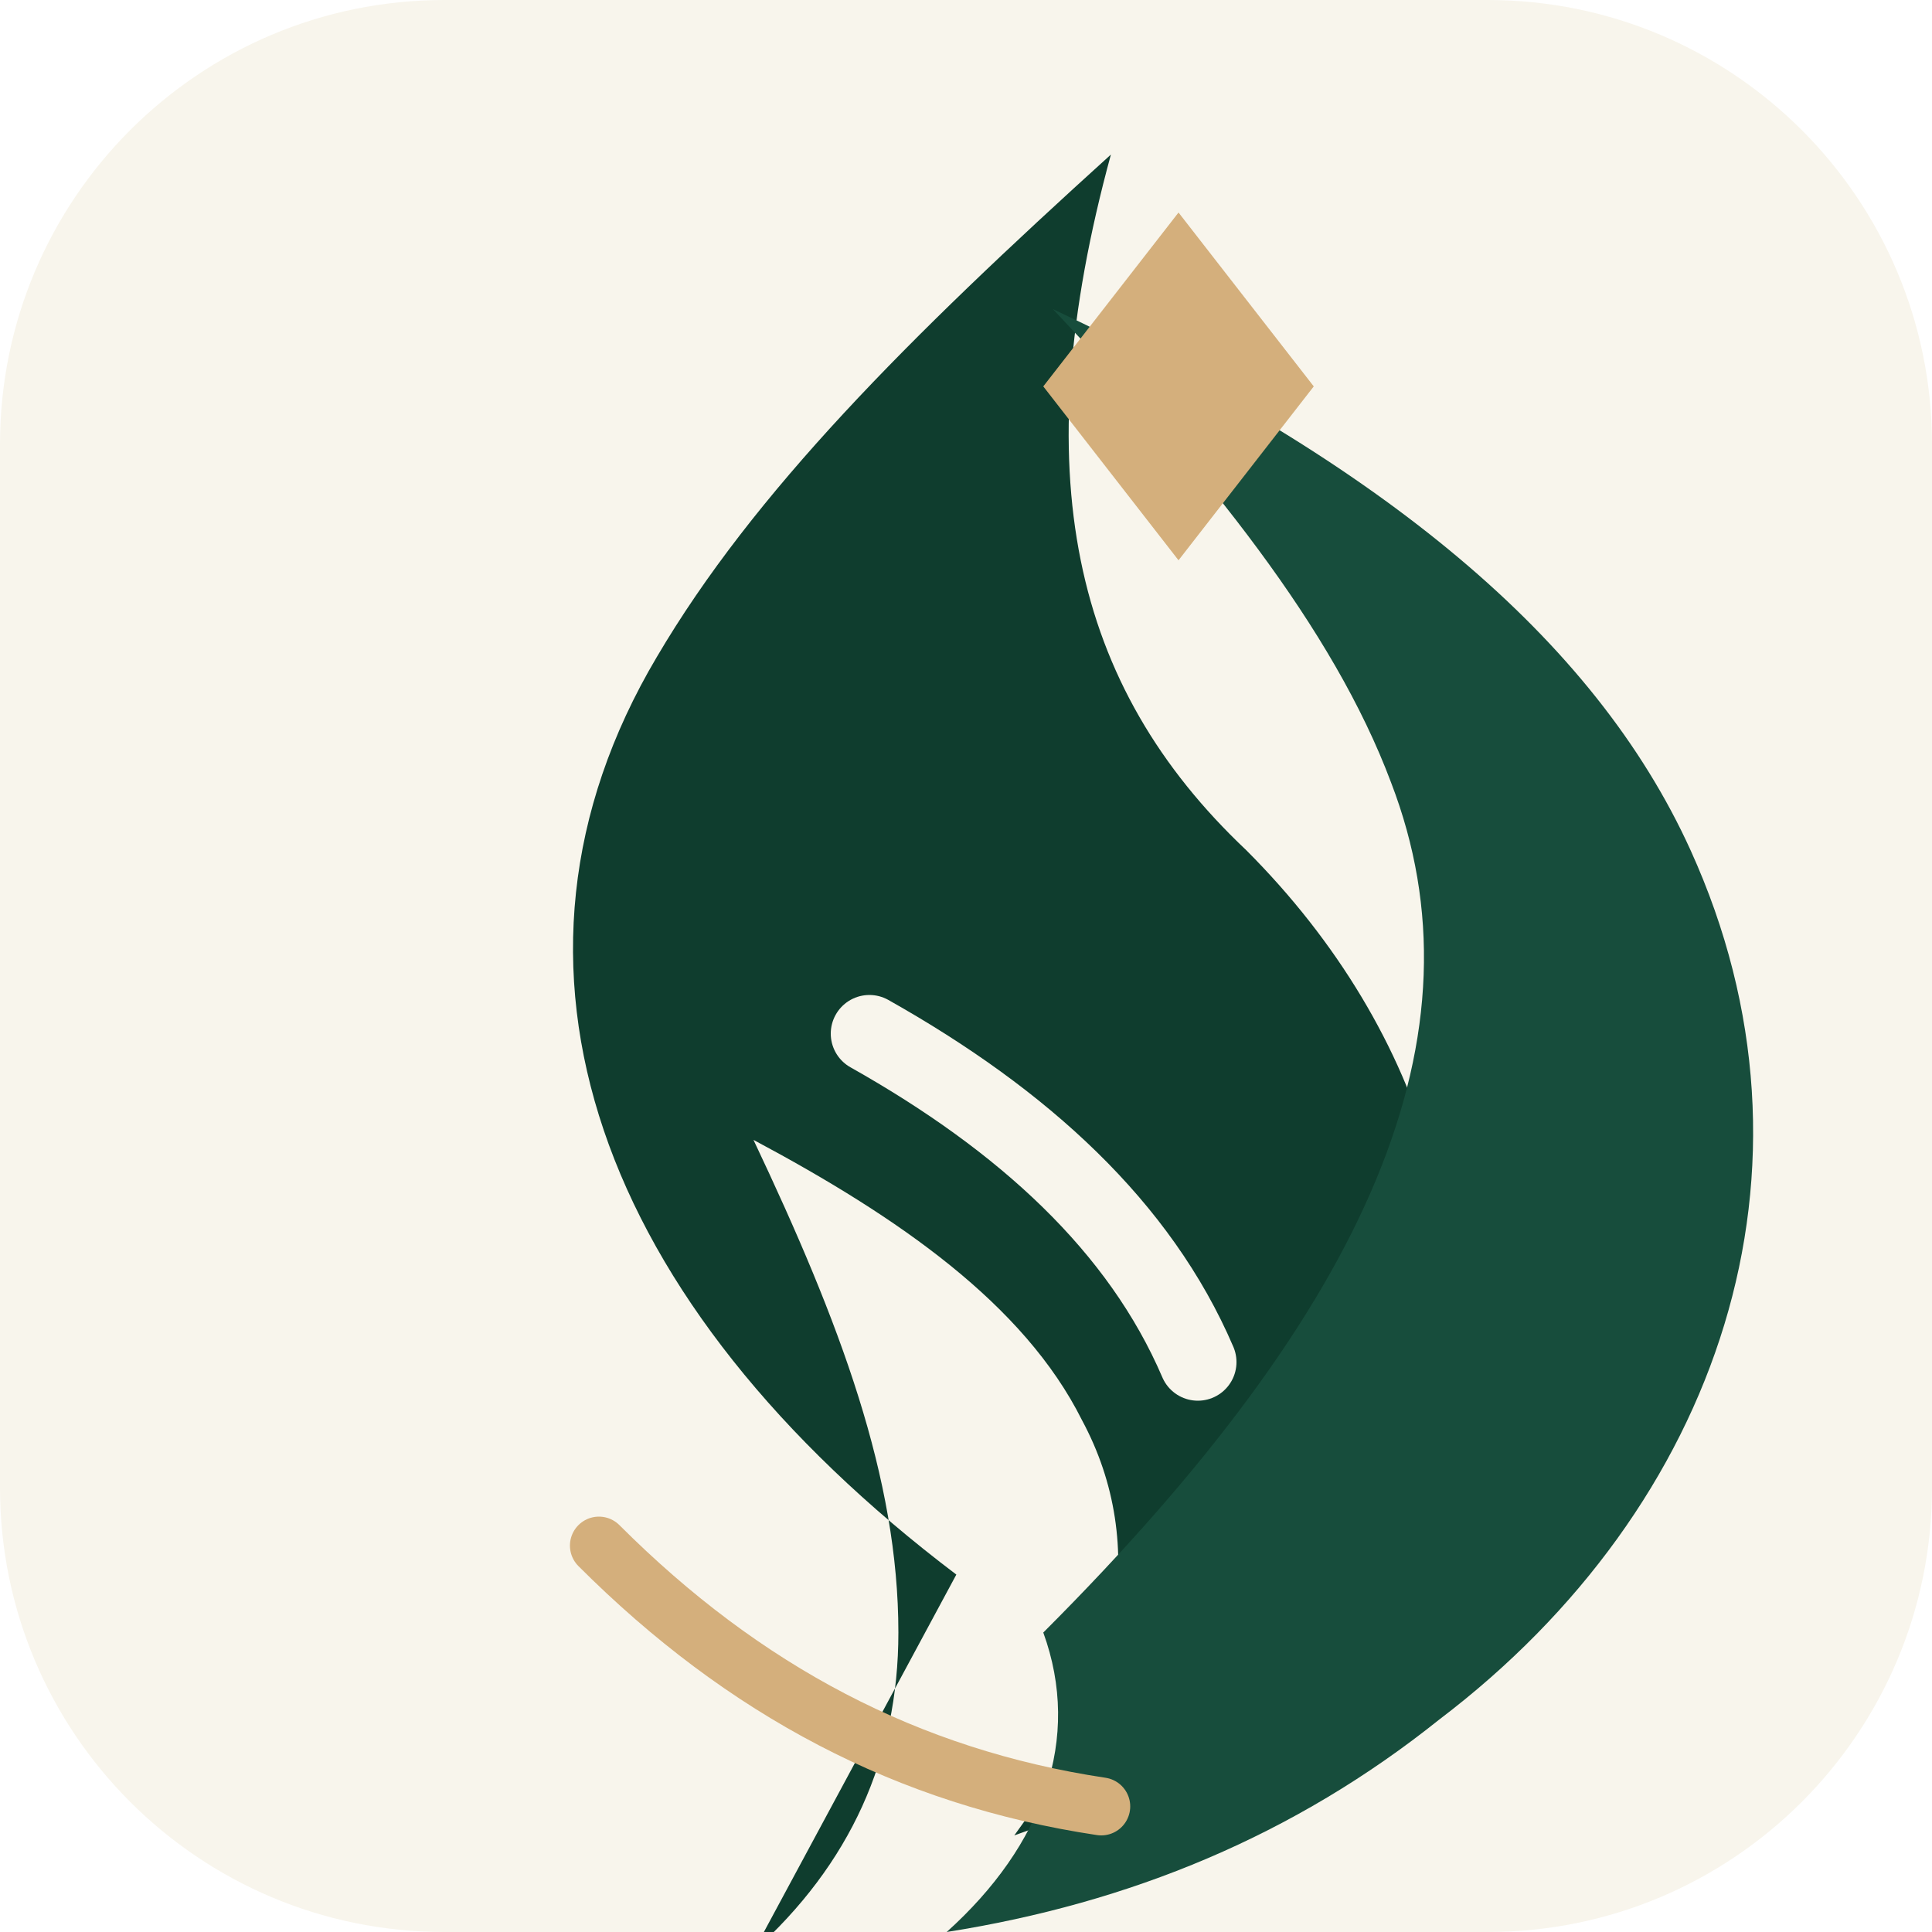
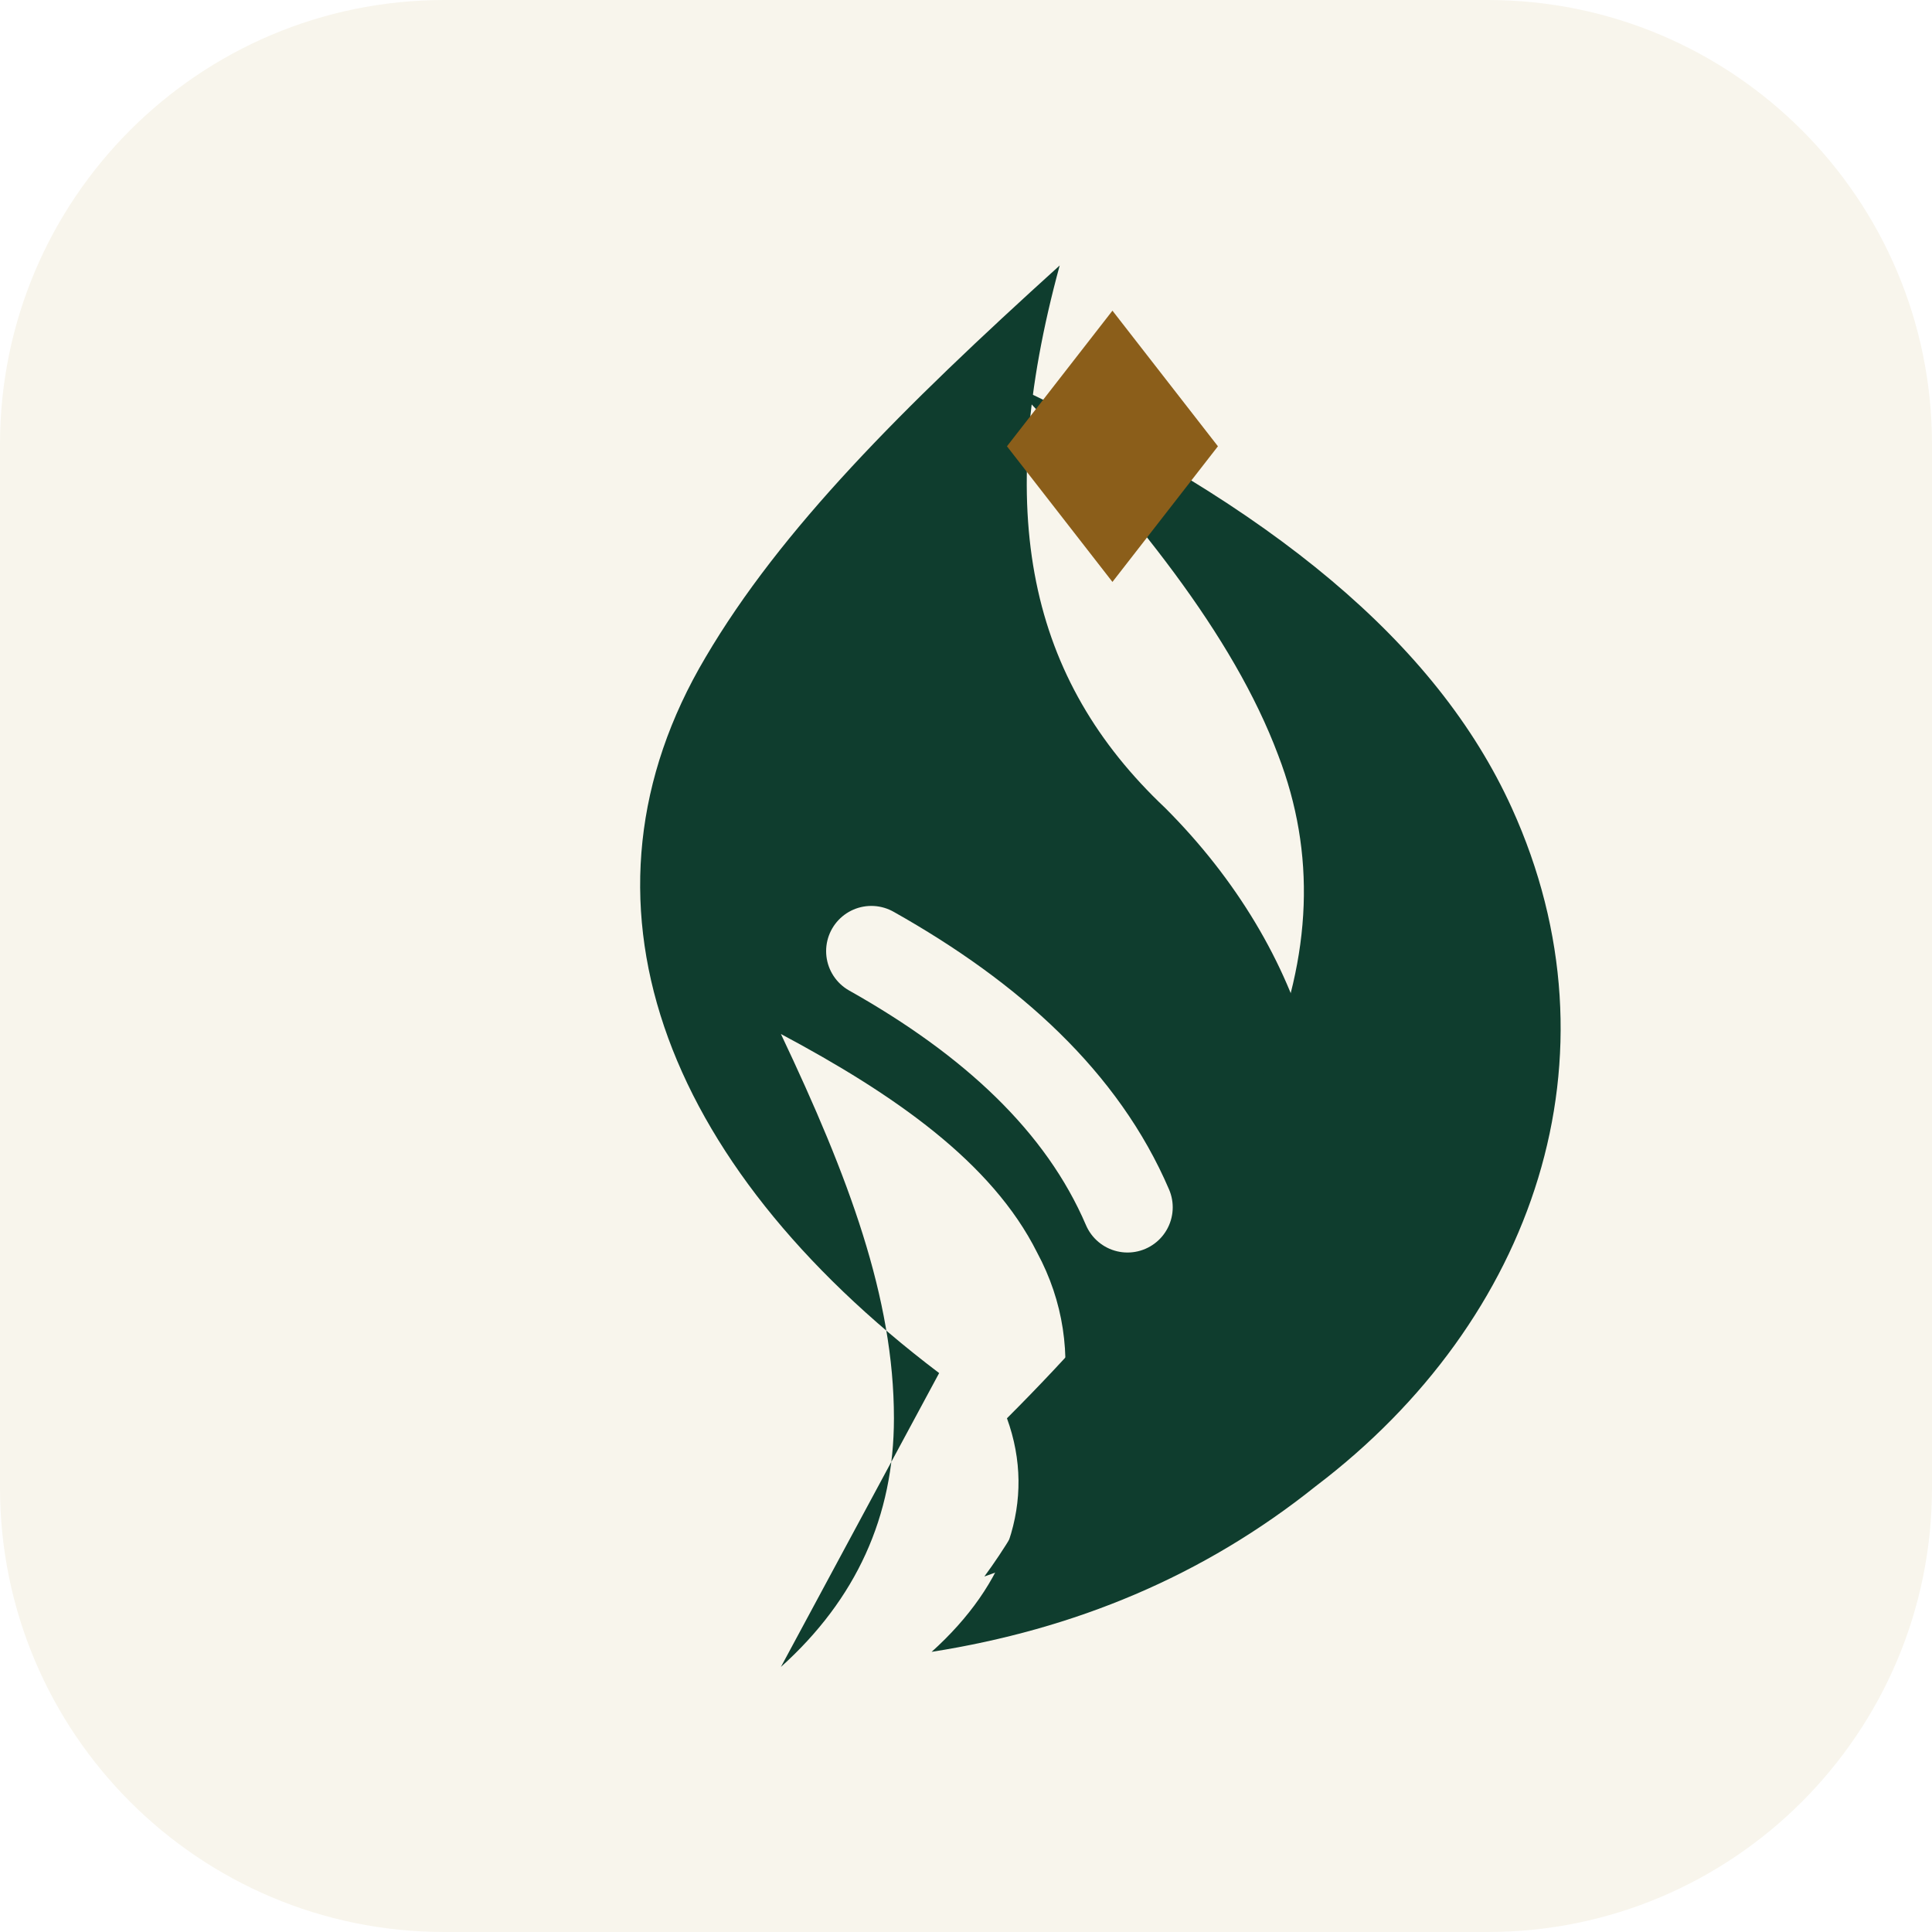
<svg xmlns="http://www.w3.org/2000/svg" width="48" height="48" viewBox="0 0 200 200" role="img" aria-labelledby="title desc">
  <rect width="200" height="200" rx="46" fill="#F8F5EC" />
-   <path d="M99 163C62 135 49 100 68 68c10-17 26-33 47-52-9 33-4 55 14 72 19 19 26 44 18 65-7 18-22 30-42 37 11-15 14-30 7-43-6-12-19-21-34-29 9 19 15 35 15 51 0 13-5 24-15 33Z" fill="#0F3D2E" />
-   <path d="M108 169c34-34 46-62 36-88-6-16-19-32-35-49 34 16 56 34 66 56 15 33 3 68-26 90-15 12-32 19-51 22 10-9 14-20 10-31Z" fill="#174D3C" />
-   <path d="M90 107c16 9 28 20 34 34" fill="none" stroke="#F8F5EC" stroke-width="8" stroke-linecap="round" />
-   <path d="M108 40 122 22 136 40 122 58Z" fill="#D4AF7C" />
-   <path d="M62 160c15 15 32 24 52 27" fill="none" stroke="#D4AF7C" stroke-width="6" stroke-linecap="round" />
+   <g transform="translate(20 15) scale(.78)">
+     <path d="M99 163C62 135 49 100 68 68c10-17 26-33 47-52-9 33-4 55 14 72 19 19 26 44 18 65-7 18-22 30-42 37 11-15 14-30 7-43-6-12-19-21-34-29 9 19 15 35 15 51 0 13-5 24-15 33Z" fill="#0F3D2E" />
+     <path d="M108 169c34-34 46-62 36-88-6-16-19-32-35-49 34 16 56 34 66 56 15 33 3 68-26 90-15 12-32 19-51 22 10-9 14-20 10-31Z" fill="#0F3D2E" />
+     <path d="M90 107c16 9 28 20 34 34" fill="none" stroke="#F8F5EC" stroke-width="12" stroke-linecap="round" />
+     <path d="M108 40 122 22 136 40 122 58Z" fill="#8B5E1A" />
+   </g>
</svg>
